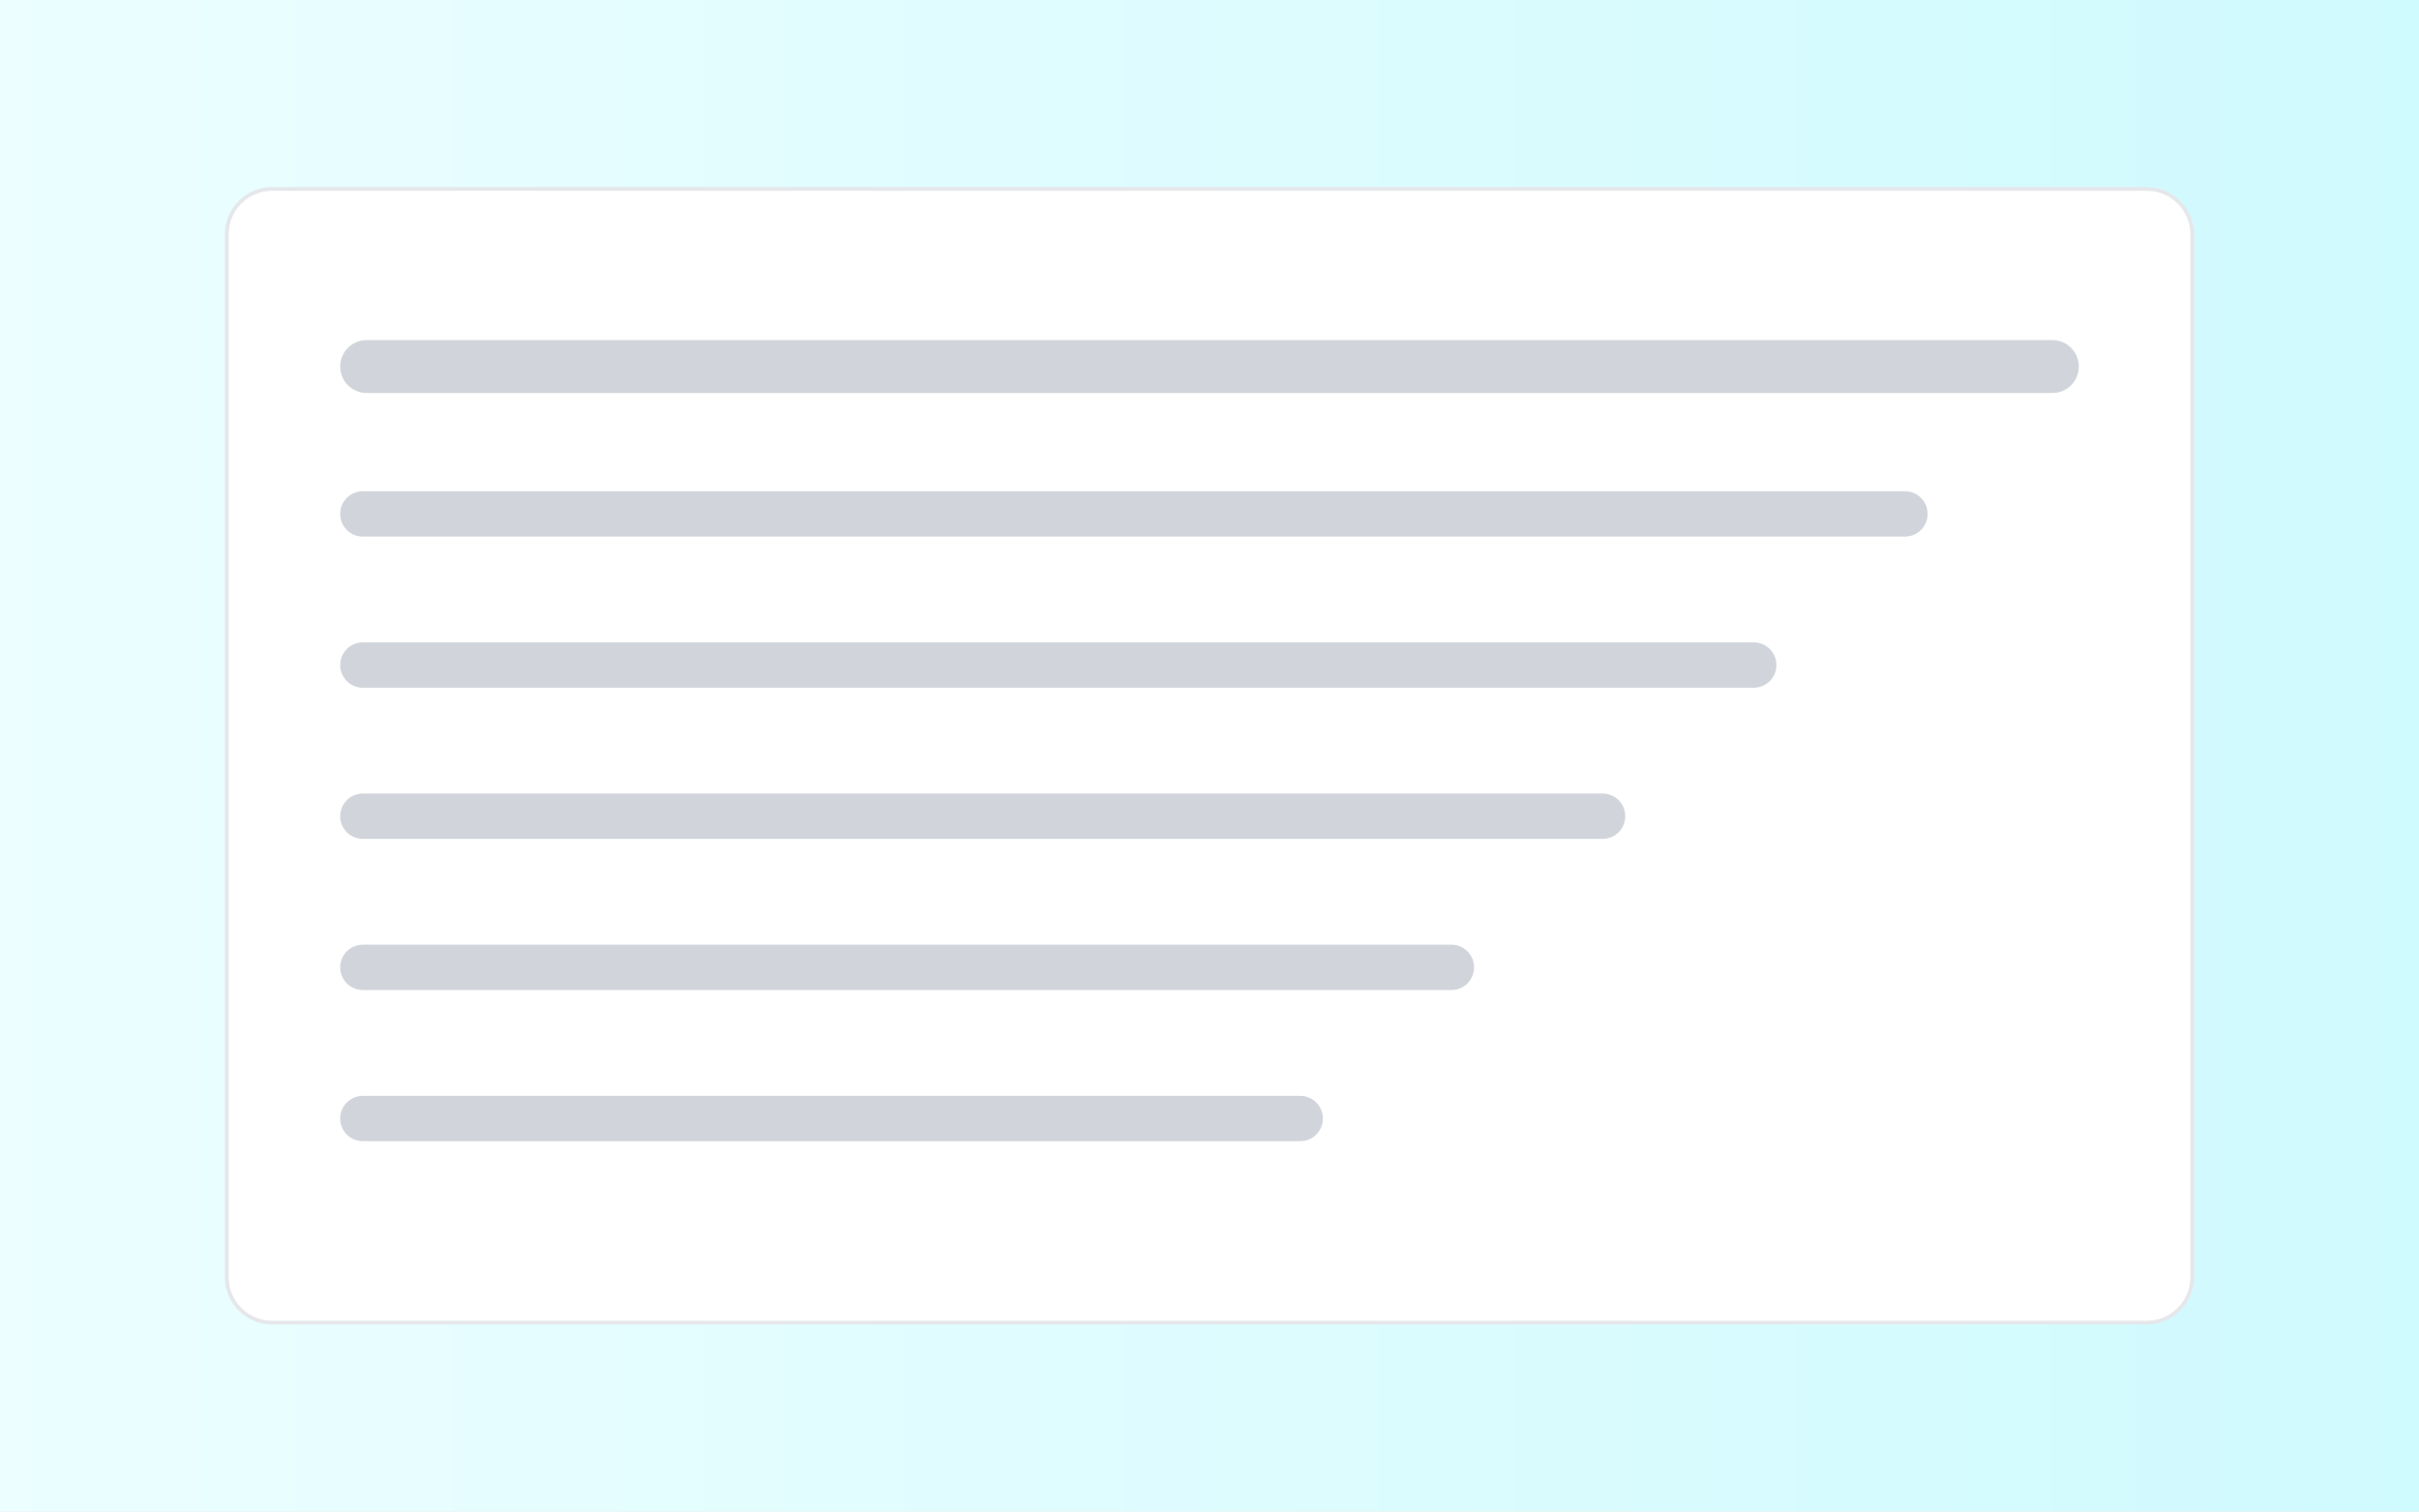
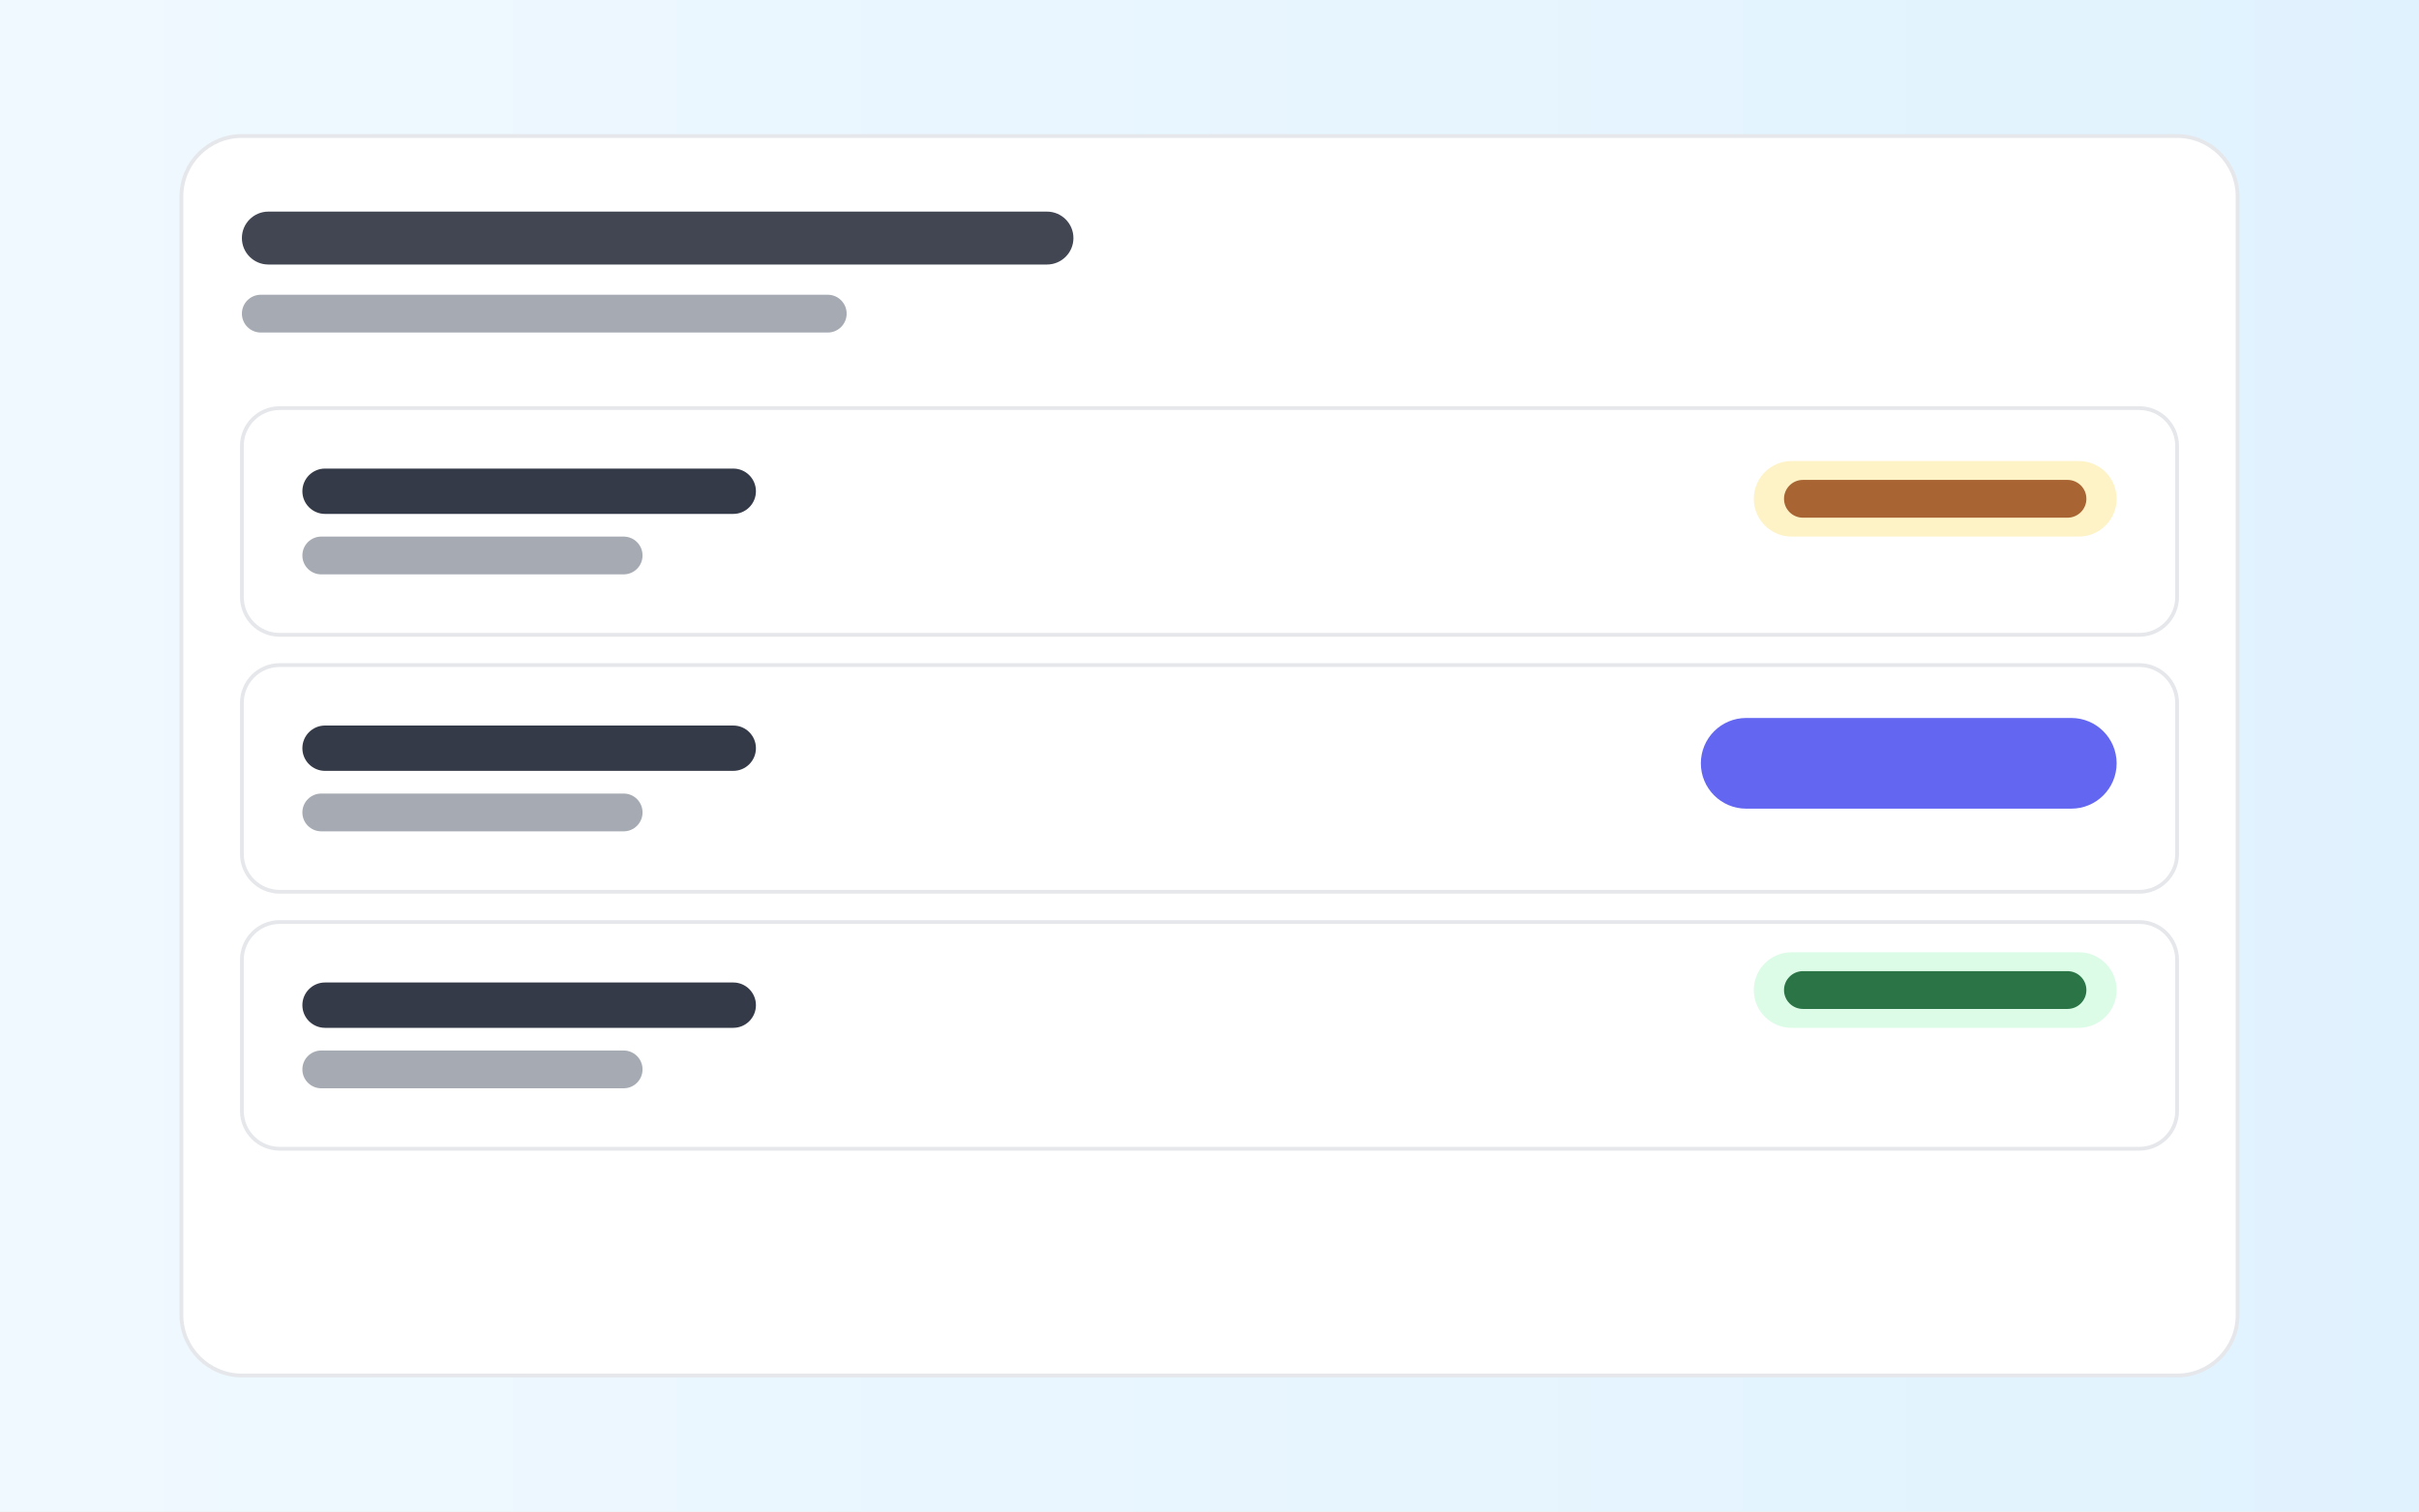
- <svg xmlns="http://www.w3.org/2000/svg" viewBox="0 0 640 400">
+ <svg xmlns="http://www.w3.org/2000/svg" viewBox="0 0 640 400" role="img" aria-label="Siparişler ekranı görseli">
  <defs>
-     <linearGradient id="g2" x1="0" x2="1">
-       <stop offset="0" stop-color="#ecfeff" />
-       <stop offset="1" stop-color="#cffafe" />
+     <linearGradient id="orders-bg" x1="0" x2="1">
+       <stop offset="0" stop-color="#f0f9ff" />
+       <stop offset="1" stop-color="#e0f2fe" />
    </linearGradient>
  </defs>
-   <rect width="640" height="400" fill="url(#g2)" />
-   <rect x="60" y="50" width="520" height="300" rx="12" fill="#fff" stroke="#e5e7eb" />
-   <rect x="90" y="90" width="460" height="14" rx="7" fill="#d1d5db" />
-   <rect x="90" y="130" width="420" height="12" rx="6" fill="#d1d5db" />
-   <rect x="90" y="170" width="380" height="12" rx="6" fill="#d1d5db" />
-   <rect x="90" y="210" width="340" height="12" rx="6" fill="#d1d5db" />
-   <rect x="90" y="250" width="300" height="12" rx="6" fill="#d1d5db" />
-   <rect x="90" y="290" width="260" height="12" rx="6" fill="#d1d5db" />
+   <rect width="640" height="400" fill="url(#orders-bg)" />
+   <g>
+     <rect x="48" y="36" width="544" height="328" rx="16" fill="#ffffff" stroke="#e5e7eb" />
+     <rect x="64" y="56" width="220" height="14" rx="7" fill="#111827" opacity="0.8" />
+     <rect x="64" y="78" width="160" height="10" rx="5" fill="#6b7280" opacity="0.6" />
+     <g>
+       <rect x="64" y="108" width="512" height="60" rx="10" fill="#ffffff" stroke="#e5e7eb" />
+       <rect x="80" y="124" width="120" height="12" rx="6" fill="#111827" opacity="0.85" />
+       <rect x="80" y="142" width="90" height="10" rx="5" fill="#6b7280" opacity="0.6" />
+       <rect x="464" y="122" width="96" height="20" rx="10" fill="#fef3c7" />
+       <rect x="472" y="127" width="80" height="10" rx="5" fill="#92400e" opacity="0.8" />
+     </g>
+     <g>
+       <rect x="64" y="176" width="512" height="60" rx="10" fill="#ffffff" stroke="#e5e7eb" />
+       <rect x="80" y="192" width="120" height="12" rx="6" fill="#111827" opacity="0.85" />
+       <rect x="80" y="210" width="90" height="10" rx="5" fill="#6b7280" opacity="0.6" />
+       <rect x="450" y="190" width="110" height="24" rx="12" fill="#6366f1" />
+     </g>
+     <g>
+       <rect x="64" y="244" width="512" height="60" rx="10" fill="#ffffff" stroke="#e5e7eb" />
+       <rect x="80" y="260" width="120" height="12" rx="6" fill="#111827" opacity="0.85" />
+       <rect x="80" y="278" width="90" height="10" rx="5" fill="#6b7280" opacity="0.6" />
+       <rect x="464" y="252" width="96" height="20" rx="10" fill="#dcfce7" />
+       <rect x="472" y="257" width="80" height="10" rx="5" fill="#166534" opacity="0.9" />
+     </g>
+   </g>
</svg>
